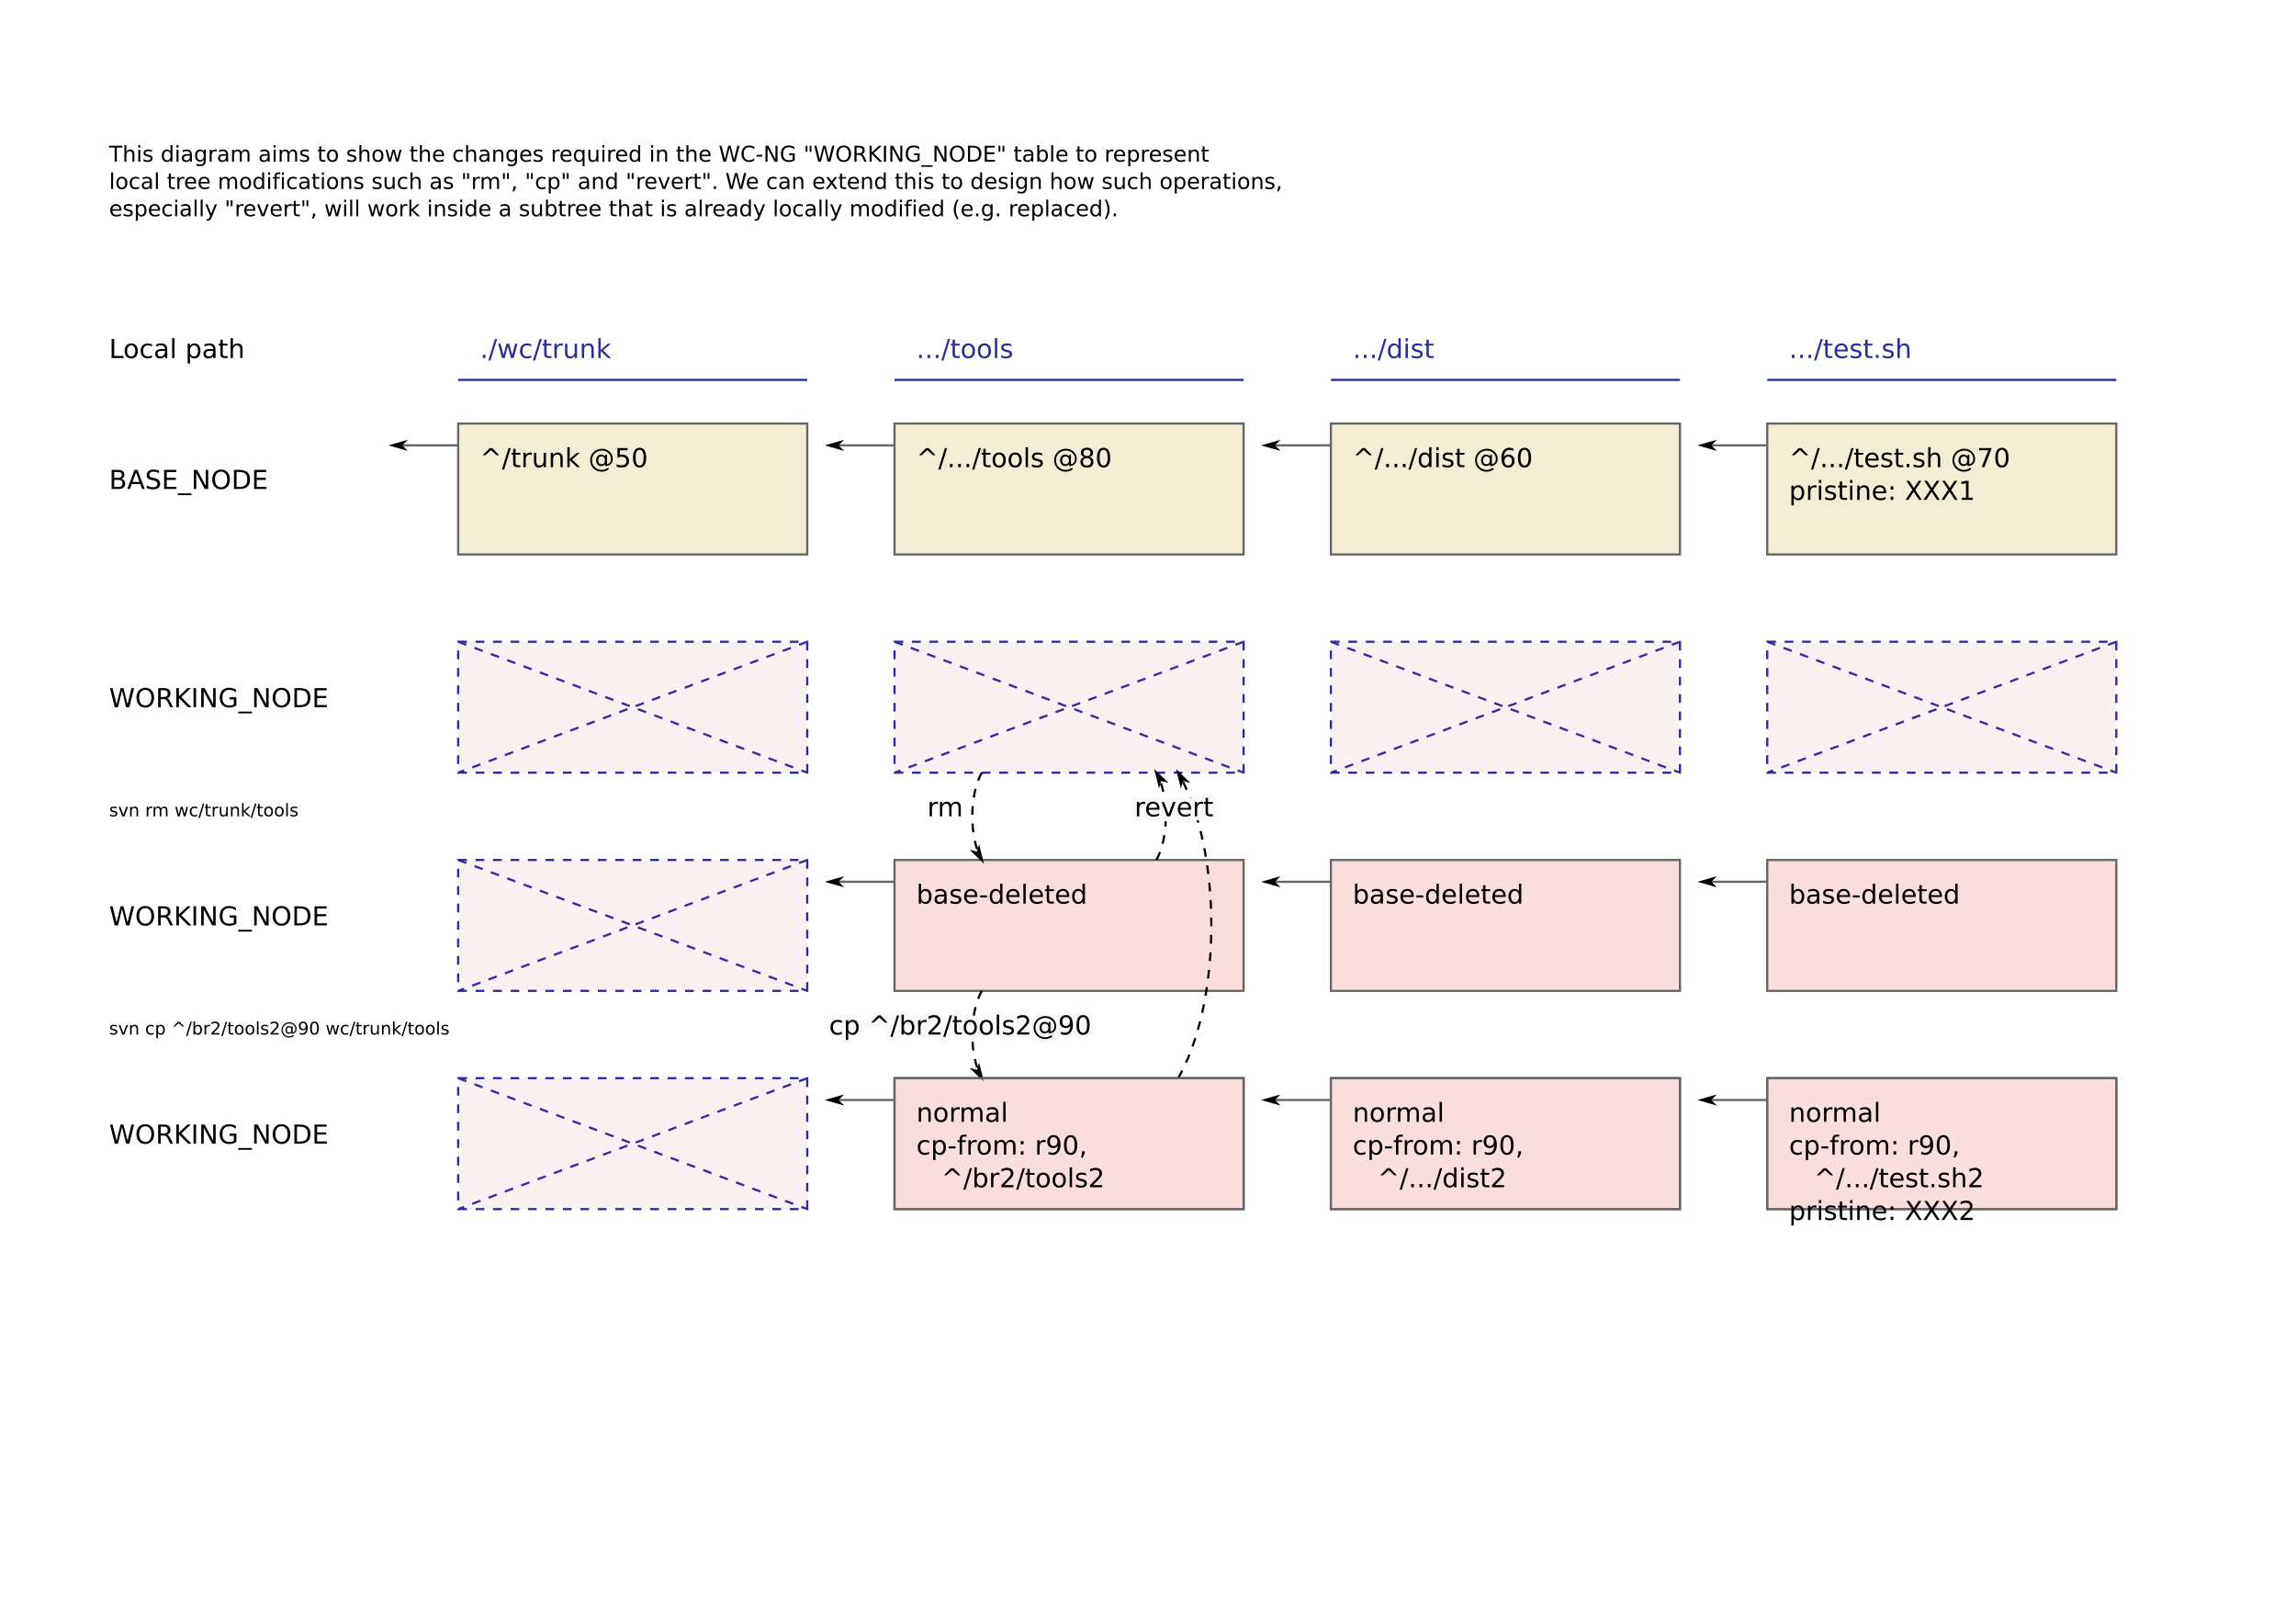
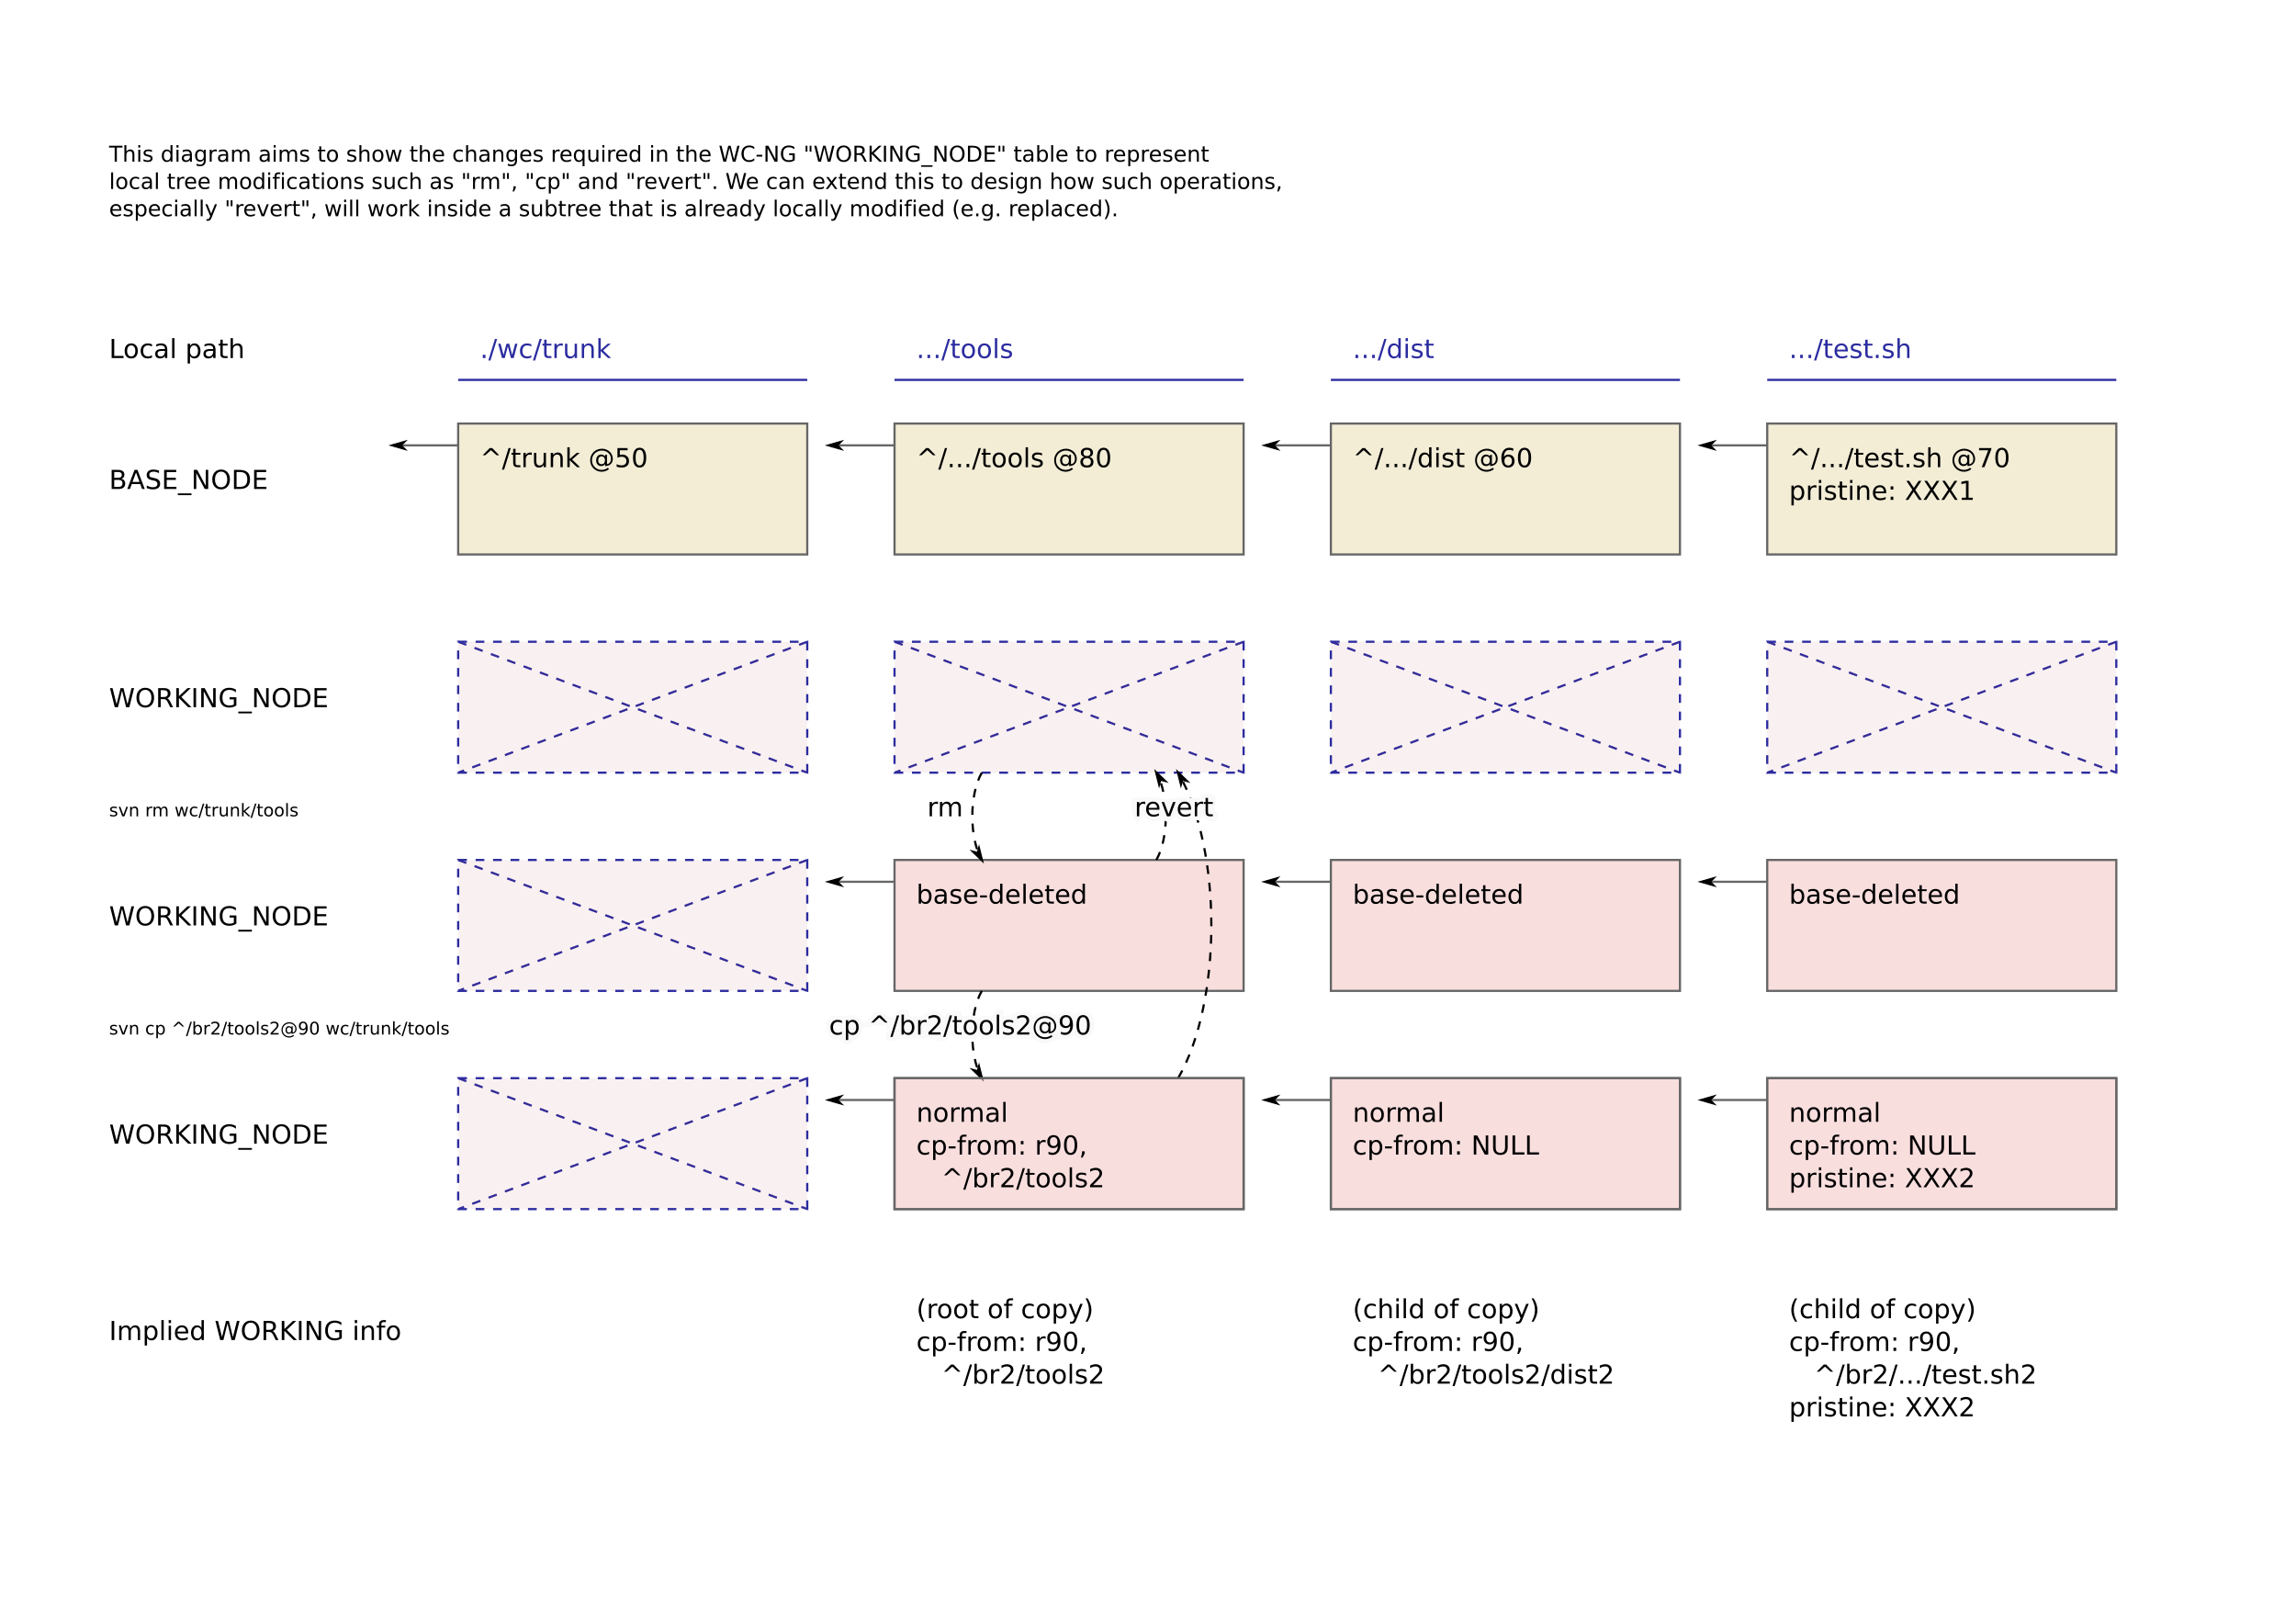
<svg xmlns="http://www.w3.org/2000/svg" xmlns:xlink="http://www.w3.org/1999/xlink" width="1052.362" height="744.094" id="svg2" version="1.1">
  <defs id="defs4">
    <marker orient="auto" refY="0.0" refX="0.0" id="Arrow1Mend" style="overflow:visible;">
      <path id="path3855" d="M 0.0,0.0 L 5.0,-5.0 L -12.5,0.0 L 5.0,5.0 L 0.0,0.0 z " style="fill-rule:evenodd;stroke:#000000;stroke-width:1.0pt;marker-start:none;" transform="scale(0.4) rotate(180) translate(10,0)" />
    </marker>
  </defs>
  <g id="layer1" transform="translate(0,-308.2677)">
    <g id="g4379" transform="translate(170,120)">
      <rect rx="2.7755578e-15" style="fill:#e9ddaf;fill-opacity:0.513;stroke:none" id="rect4315-7" width="160" height="60" x="40" y="382.362" ry="2.7755578e-15" />
      <g transform="translate(-170,-120)" id="g4570">
        <rect style="fill:none;stroke:#666666;stroke-width:1;stroke-miterlimit:4;stroke-opacity:1;stroke-dasharray:none" id="rect2816" width="160" height="60" x="210" y="502.362" rx="0" ry="2.7755578e-15" />
        <path style="fill:none;stroke:#666666;stroke-width:1px;stroke-linecap:butt;stroke-linejoin:miter;stroke-opacity:1;marker-end:url(#Arrow1Mend)" d="m 210,204.094 -30,0" id="path4384" transform="translate(0,308.2677)" />
      </g>
    </g>
    <use x="0" y="0" xlink:href="#g4379" id="use4409" transform="translate(200,-1.9531262e-7)" width="1052.362" height="744.094" />
    <use x="0" y="0" xlink:href="#g4379" id="use4411" transform="translate(400,-1.9531262e-7)" width="1052.362" height="744.094" />
    <use x="0" y="0" xlink:href="#g4379" id="use4413" transform="translate(600,-1.9531262e-7)" width="1052.362" height="744.094" />
    <text xml:space="preserve" style="font-size:8px;font-style:normal;font-weight:normal;fill:#000000;fill-opacity:1;stroke:none;font-family:Bitstream Vera Sans" x="311.429" y="463.791" id="text3683">
      <tspan id="tspan3685" x="311.429" y="463.791" />
    </text>
    <text xml:space="preserve" style="font-size:12;font-style:normal;font-weight:normal;fill:#2c2ca0;fill-opacity:1;stroke:none;font-family:Bitstream Vera Sans" x="220" y="472.362" id="text3667-8">
      <tspan id="tspan3669-4" x="220" y="472.362">./wc/trunk</tspan>
    </text>
    <text xml:space="preserve" style="font-size:12;font-style:normal;font-weight:normal;fill:#2c2ca0;fill-opacity:1;stroke:none;font-family:Bitstream Vera Sans" x="420" y="472.362" id="text3671-0">
      <tspan id="tspan3673-8" x="420" y="472.362">.../tools</tspan>
    </text>
    <text xml:space="preserve" style="font-size:12;font-style:normal;font-weight:normal;fill:#2c2ca0;fill-opacity:1;stroke:none;font-family:Bitstream Vera Sans" x="620" y="472.362" id="text3675-4">
      <tspan id="tspan3677-2" x="620" y="472.362">.../dist</tspan>
    </text>
    <text xml:space="preserve" style="font-size:12;font-style:normal;font-weight:normal;fill:#2c2ca0;fill-opacity:1;stroke:none;font-family:Bitstream Vera Sans" x="820" y="472.362" id="text3679-5">
      <tspan id="tspan3681-4" x="820" y="472.362">.../test.sh</tspan>
    </text>
    <g id="g3765" transform="translate(-200,2.421875e-6)">
      <path id="path3730" d="m 410,602.362 160,60" style="fill:none;stroke:#2c2ca0;stroke-width:1;stroke-linecap:butt;stroke-linejoin:miter;stroke-opacity:1;stroke-miterlimit:4;stroke-dasharray:4, 4;stroke-dashoffset:0" />
      <path id="path3732" d="m 570,602.362 -160,60" style="fill:none;stroke:#2c2ca0;stroke-width:1;stroke-linecap:butt;stroke-linejoin:miter;stroke-opacity:1;stroke-miterlimit:4;stroke-dasharray:4, 4;stroke-dashoffset:0" />
      <rect style="fill:#a02c2c;fill-opacity:0.065;stroke:#2c2ca0;stroke-width:1;stroke-miterlimit:4;stroke-opacity:1;stroke-dasharray:4, 4;stroke-dashoffset:0" id="rect5072" width="160" height="60" x="210" y="294.094" transform="translate(200,308.2677)" rx="2.7755576e-15" ry="2.7755578e-15" />
    </g>
    <use x="0" y="0" xlink:href="#g3765" id="use3773" transform="translate(200,2.421875e-6)" width="1052.362" height="744.094" />
    <use x="0" y="0" xlink:href="#g3765" id="use3775" transform="translate(400,0)" width="1052.362" height="744.094" />
    <use x="0" y="0" xlink:href="#g3765" id="use3777" transform="translate(600,0)" width="1052.362" height="744.094" />
    <use x="0" y="0" xlink:href="#g3765" id="use3779" transform="translate(0,100)" width="1052.362" height="744.094" />
    <use x="0" y="0" xlink:href="#g3765" id="use3781" transform="translate(0,200)" width="1052.362" height="744.094" />
    <path style="fill:none;stroke:#2c2ca0;stroke-width:1px;stroke-linecap:butt;stroke-linejoin:miter;stroke-opacity:1" d="m 210,174.094 160,0" id="path3783" transform="translate(0,308.2677)" />
    <use x="0" y="0" xlink:href="#path3783" id="use3785" transform="translate(200,2.4218753e-6)" width="1052.362" height="744.094" style="stroke:#2c2ca0" />
    <use x="0" y="0" xlink:href="#path3783" id="use3787" transform="translate(400,2.4218753e-6)" width="1052.362" height="744.094" style="stroke:#2c2ca0" />
    <use x="0" y="0" xlink:href="#path3783" id="use3789" transform="translate(600,2.4218753e-6)" width="1052.362" height="744.094" style="stroke:#2c2ca0" />
    <use x="0" y="0" xlink:href="#g4570" id="use4580" transform="translate(370,420)" width="1052.362" height="744.094" />
    <g id="g4604">
      <rect style="fill:#f4c0c0;stroke:none;stroke-width:1;stroke-miterlimit:4;stroke-opacity:1;stroke-dasharray:none;fill-opacity:0.513" id="rect3111" width="160" height="60" x="410" y="394.094" transform="translate(0,308.2677)" ry="2.7755578e-15" />
      <use height="744.094" width="1052.362" transform="translate(370,320)" id="use4598" xlink:href="#g4570" y="0" x="0" />
      <text id="text4600" y="722.362" x="420" style="font-size:12px;font-style:normal;font-weight:normal;fill:#000000;fill-opacity:1;stroke:none;font-family:Bitstream Vera Sans" xml:space="preserve">
        <tspan y="722.362" x="420" id="tspan4602">base-deleted</tspan>
      </text>
    </g>
    <use x="0" y="0" xlink:href="#g4604" id="use4609" transform="translate(200,-1.9531262e-7)" width="1052.362" height="744.094" />
    <use x="0" y="0" xlink:href="#g4604" id="use4611" transform="translate(400,-1.9531262e-7)" width="1052.362" height="744.094" />
    <text xml:space="preserve" style="font-size:12px;font-style:normal;font-weight:normal;fill:#000000;fill-opacity:1;stroke:none;font-family:Bitstream Vera Sans" x="50" y="472.362" id="text4613">
      <tspan id="tspan4615" x="50" y="472.362">Local path</tspan>
    </text>
    <text xml:space="preserve" style="font-size:12px;font-style:normal;font-weight:normal;fill:#000000;fill-opacity:1;stroke:none;font-family:Bitstream Vera Sans" x="50" y="532.362" id="text4617">
      <tspan id="tspan4619" x="50" y="532.362">BASE_NODE</tspan>
    </text>
    <text xml:space="preserve" style="font-size:12px;font-style:normal;font-weight:normal;fill:#000000;fill-opacity:1;stroke:none;font-family:Bitstream Vera Sans" x="50" y="632.362" id="text4621">
      <tspan id="tspan4623" x="50" y="632.362">WORKING_NODE</tspan>
    </text>
    <path style="fill:none;stroke:#000000;stroke-width:1;stroke-linecap:butt;stroke-linejoin:miter;stroke-miterlimit:4;stroke-opacity:1;stroke-dasharray:4, 4;stroke-dashoffset:0;marker-end:url(#Arrow1Mend)" d="m 450,662.362 c -5.764,9.984 -5.826,29.909 0,40" id="path4876" />
    <use x="0" y="0" xlink:href="#path4876" id="use5062" transform="matrix(-1,0,0,-1,980,1364.724)" width="1052.362" height="744.094" />
    <text xml:space="preserve" style="font-size:12px;font-style:normal;font-weight:normal;fill:#000000;fill-opacity:1;stroke:none;font-family:Bitstream Vera Sans" x="425" y="682.362" id="text5064">
      <tspan id="tspan5066" x="425" y="682.362">rm</tspan>
    </text>
    <path id="use3041" d="m 540,802.362 c 20.175,-34.944 20.392,-104.681 0,-140" style="fill:none;stroke:#000000;stroke-width:1;stroke-linecap:butt;stroke-linejoin:miter;stroke-miterlimit:4;stroke-opacity:1;stroke-dasharray:4, 4;stroke-dashoffset:0;marker-end:url(#Arrow1Mend)" />
    <g id="g3059">
      <path id="text3051" d="m 550.625,673.656 c -3.553,0.647 -5.355,0.074 -8.844,0.125 -6.067,0.078 -5.269,1.42 -10.344,0.031 -4.128,-0.219 -8.184,-0.049 -12.344,0 -1.62,5.152 1.218,15.411 5.094,8.562 1.664,2.489 6.156,2.735 8.938,1.031 1.985,4.029 5.313,-2.186 6.219,-0.375 3.283,2.954 7.672,0.392 11.375,1.344 0.024,-3.9 -0.458,-2.668 1.312,-0.781 2.792,1.622 7.631,1.321 5.875,-3.125 -3.853,-0.997 2.97,-6.509 -3.219,-8.531 -1.534,0.541 -5.056,-1.392 -4.062,1.719 z" style="font-size:12px;font-style:normal;font-weight:normal;fill:#f9f9f9;fill-opacity:1;stroke:none;font-family:Bitstream Vera Sans" />
      <text id="text5068" y="682.362" x="520" style="font-size:12px;font-style:normal;font-weight:normal;fill:#000000;fill-opacity:1;stroke:none;font-family:Bitstream Vera Sans" xml:space="preserve">
        <tspan y="682.362" x="520" id="tspan5070">revert</tspan>
      </text>
    </g>
    <use x="0" y="0" xlink:href="#text4621" id="use5074" transform="translate(0,100)" width="1052.362" height="744.094" />
    <use x="0" y="0" xlink:href="#text4621" id="use5076" transform="translate(0,200)" width="1052.362" height="744.094" />
    <use x="0" y="0" xlink:href="#path4876" id="use5078" transform="translate(0,100)" width="1052.362" height="744.094" />
    <g id="g3070">
      <path id="text3064" d="m 411.25,771.625 c -3.321,5.569 -3.844,0.804 -9.594,0 -2.118,0.652 -5.835,8.938 -6.719,4.531 -2.58,-4.33 -8.269,-1.788 -12.281,-2.375 -6.373,1.147 -4.514,12.048 2,10.719 1.042,1.961 5.802,4.088 6.781,0.031 2.665,-0.32 4.33,-3.094 4.125,-5.656 4.301,0.817 11.454,-3.179 11.278,1.909 -3.781,8.051 4.638,2.728 6.409,3.591 3.456,0.549 5.836,-0.803 8.688,0 5.776,-1.422 8.967,2.828 13.172,0.139 0.123,-4.601 1.984,0.768 4.609,-0.139 2.764,-0.521 6.447,1.208 8.781,-1.344 1.57,1.781 4.491,1.951 6.438,0.719 3.183,1.391 8.445,0.358 12.312,0.625 3.573,0.014 6.476,-0.746 9.219,1.594 4.454,2.213 7.731,-2.972 11.875,-1.438 2.569,0.562 3.934,-3.618 5.594,-0.688 4.932,2.915 8.892,-3.348 7.438,-7.781 -0.177,-4.764 -6.638,-5.786 -8.906,-2.844 -2.119,-3.093 -6.928,-1.519 -8.375,0.594 -2.899,-3.192 -8.419,-1.694 -10.688,0.344 -1.694,-4.182 -8.522,-2.759 -9.719,-0.438 -2.267,-0.443 -5.015,1.611 -3.688,-2.469 -5.508,-2.502 -3.492,4.156 -6.781,2.469 -2.731,-1.027 -4.49,2.667 -6.531,0.25 -2.232,-1.288 -6.62,1.86 -6.062,-2.031 -3.479,-2.578 -8.727,2.663 -7.969,2 -1.987,-3.901 -8.153,-2.559 -9.781,-0.125 -2.57,-0.298 -4.777,0.972 -6.531,-0.562 1.338,-3.325 -4.043,-1.862 -5.094,-1.625 z m 16.156,5 c -1.027,1.424 -0.866,-0.015 0,0 z m 40.656,0 c -2.21,3.075 -2.579,0.664 0,0 z m -84.125,1.938 c 3.527,0.218 -1.143,2.248 0,0 z m 41,0.594 c -1.568,3.08 -1.504,-2.035 0,0 z" style="font-size:12px;font-style:normal;font-weight:normal;fill:#f9f9f9;fill-opacity:1;stroke:none;font-family:Bitstream Vera Sans" />
      <text id="text5080" y="782.362" x="380" style="font-size:12px;font-style:normal;font-weight:normal;fill:#000000;fill-opacity:1;stroke:none;font-family:Bitstream Vera Sans" xml:space="preserve">
        <tspan y="782.362" x="380" id="tspan5082">cp ^/br2/tools2@90</tspan>
      </text>
    </g>
    <rect rx="2.7755578e-15" style="fill:#f4c0c0;fill-opacity:0.513;stroke:#666666;stroke-width:1;stroke-miterlimit:4;stroke-opacity:1;stroke-dasharray:none" id="rect3111-0" width="160" height="60" x="410" y="802.362" ry="2.7755578e-15" />
    <text xml:space="preserve" style="font-size:12px;font-style:normal;font-weight:normal;fill:#000000;fill-opacity:1;stroke:none;font-family:Bitstream Vera Sans" x="420" y="822.362" id="text5084">
      <tspan id="tspan5086" x="420" y="822.362">normal</tspan>
      <tspan x="420" y="837.362" id="tspan5088">cp-from: r90,</tspan>
      <tspan x="420" y="852.362" id="tspan5090">   ^/br2/tools2</tspan>
    </text>
    <use x="0" y="0" xlink:href="#g4570" id="use3075" transform="translate(570,420)" width="1052.362" height="744.094" />
    <use x="0" y="0" xlink:href="#g4570" id="use3077" transform="translate(770,420)" width="1052.362" height="744.094" />
    <use x="0" y="0" xlink:href="#rect3111-0" id="use3913" transform="translate(200,-1.9531262e-7)" width="1052.362" height="744.094" />
    <text id="text3079" y="822.362" x="620" style="font-size:12px;font-style:normal;font-weight:normal;fill:#000000;fill-opacity:1;stroke:none;font-family:Bitstream Vera Sans" xml:space="preserve">
      <tspan y="822.362" x="620" id="tspan3081">normal</tspan>
-       <tspan id="tspan3083" y="837.362" x="620">cp-from: r90,</tspan>
-       <tspan id="tspan3085" y="852.362" x="620">   ^/.../dist2</tspan>
+       <tspan id="tspan3085" y="837.362" x="620">cp-from: NULL</tspan>
    </text>
    <use x="0" y="0" xlink:href="#rect3111-0" id="use3915" transform="translate(400,-1.9531262e-7)" width="1052.362" height="744.094" />
    <text xml:space="preserve" style="font-size:12px;font-style:normal;font-weight:normal;fill:#000000;fill-opacity:1;stroke:none;font-family:Bitstream Vera Sans" x="820" y="822.362" id="text3087">
      <tspan id="tspan3089" x="820" y="822.362">normal</tspan>
-       <tspan x="820" y="837.362" id="tspan3091">cp-from: r90,</tspan>
-       <tspan x="820" y="852.362" id="tspan3093">   ^/.../test.sh2</tspan>
-       <tspan x="820" y="867.362" id="tspan3101">pristine: XXX2</tspan>
+       <tspan x="820" y="837.362" id="tspan3093">cp-from: NULL</tspan>
+       <tspan x="820" y="852.362" id="tspan3101">pristine: XXX2</tspan>
    </text>
    <text xml:space="preserve" style="font-size:12;font-style:normal;font-weight:normal;fill:#000000;fill-opacity:1;stroke:none;font-family:Bitstream Vera Sans" x="220" y="522.362" id="text3667">
      <tspan id="tspan3669" x="220" y="522.362">^/trunk @50</tspan>
    </text>
    <text xml:space="preserve" style="font-size:12;font-style:normal;font-weight:normal;fill:#000000;fill-opacity:1;stroke:none;font-family:Bitstream Vera Sans" x="420" y="522.362" id="text3671">
      <tspan id="tspan3673" x="420" y="522.362">^/.../tools @80</tspan>
    </text>
    <text xml:space="preserve" style="font-size:12;font-style:normal;font-weight:normal;fill:#000000;fill-opacity:1;stroke:none;font-family:Bitstream Vera Sans" x="620" y="522.362" id="text3675">
      <tspan id="tspan3677" x="620" y="522.362">^/.../dist @60</tspan>
    </text>
    <text xml:space="preserve" style="font-size:12px;font-style:normal;font-weight:normal;fill:#000000;fill-opacity:1;stroke:none;font-family:Bitstream Vera Sans" x="820" y="522.362" id="text3679">
      <tspan id="tspan3681" x="820" y="522.362">^/.../test.sh @70</tspan>
      <tspan x="820" y="537.362" id="tspan3099">pristine: XXX1</tspan>
    </text>
    <text xml:space="preserve" style="font-size:8px;font-style:normal;font-weight:normal;fill:#000000;fill-opacity:1;stroke:none;font-family:Bitstream Vera Sans" x="50" y="682.362" id="text3103">
      <tspan id="tspan3105" x="50" y="682.362">svn rm wc/trunk/tools</tspan>
    </text>
    <text xml:space="preserve" style="font-size:8px;font-style:normal;font-weight:normal;fill:#000000;fill-opacity:1;stroke:none;font-family:Bitstream Vera Sans" x="50" y="782.362" id="text3107">
      <tspan id="tspan3109" x="50" y="782.362">svn cp ^/br2/tools2@90 wc/trunk/tools</tspan>
    </text>
    <text xml:space="preserve" style="font-size:8px;font-style:normal;font-weight:normal;fill:#000000;fill-opacity:1;stroke:none;font-family:Bitstream Vera Sans" x="50" y="382.362" id="text4415">
      <tspan id="tspan4417" x="50" y="382.362" style="font-size:10px">This diagram aims to show the changes required in the WC-NG "WORKING_NODE" table to represent </tspan>
      <tspan x="50" y="394.862" id="tspan4421" style="font-size:10px">local tree modifications such as "rm", "cp" and "revert". We can extend this to design how such operations, </tspan>
      <tspan x="50" y="407.362" id="tspan4425" style="font-size:10px">especially "revert", will work inside a subtree that is already locally modified (e.g. replaced).</tspan>
    </text>
+     <text xml:space="preserve" style="font-size:12px;font-style:normal;font-weight:normal;fill:#000000;fill-opacity:1;stroke:none;font-family:Bitstream Vera Sans" x="420" y="912.362" id="text5084-9">
+       <tspan id="tspan5086-6" x="420" y="912.362">(root of copy)</tspan>
+       <tspan x="420" y="927.362" id="tspan5088-0">cp-from: r90,</tspan>
+       <tspan x="420" y="942.362" id="tspan5090-7">   ^/br2/tools2</tspan>
+     </text>
+     <text id="text3079-0" y="912.362" x="620" style="font-size:12px;font-style:normal;font-weight:normal;fill:#000000;fill-opacity:1;stroke:none;font-family:Bitstream Vera Sans" xml:space="preserve">
+       <tspan y="912.362" x="620" id="tspan3081-1">(child of copy)</tspan>
+       <tspan id="tspan3083" y="927.362" x="620">cp-from: r90,</tspan>
+       <tspan id="tspan3085-0" y="942.362" x="620">   ^/br2/tools2/dist2</tspan>
+     </text>
+     <text xml:space="preserve" style="font-size:12px;font-style:normal;font-weight:normal;fill:#000000;fill-opacity:1;stroke:none;font-family:Bitstream Vera Sans" x="820" y="912.362" id="text3087-1">
+       <tspan id="tspan3089-3" x="820" y="912.362">(child of copy)</tspan>
+       <tspan x="820" y="927.362" id="tspan3091">cp-from: r90,</tspan>
+       <tspan x="820" y="942.362" id="tspan3093-7">   ^/br2/.../test.sh2</tspan>
+       <tspan x="820" y="957.362" id="tspan3101-7">pristine: XXX2</tspan>
+     </text>
+     <text xml:space="preserve" style="font-size:8px;font-style:normal;font-weight:normal;fill:#000000;fill-opacity:1;stroke:none;font-family:Bitstream Vera Sans" x="50" y="922.362" id="text3041">
+       <tspan id="tspan3043" x="50" y="922.362" style="font-size:12px">Implied WORKING info</tspan>
+     </text>
  </g>
</svg>
